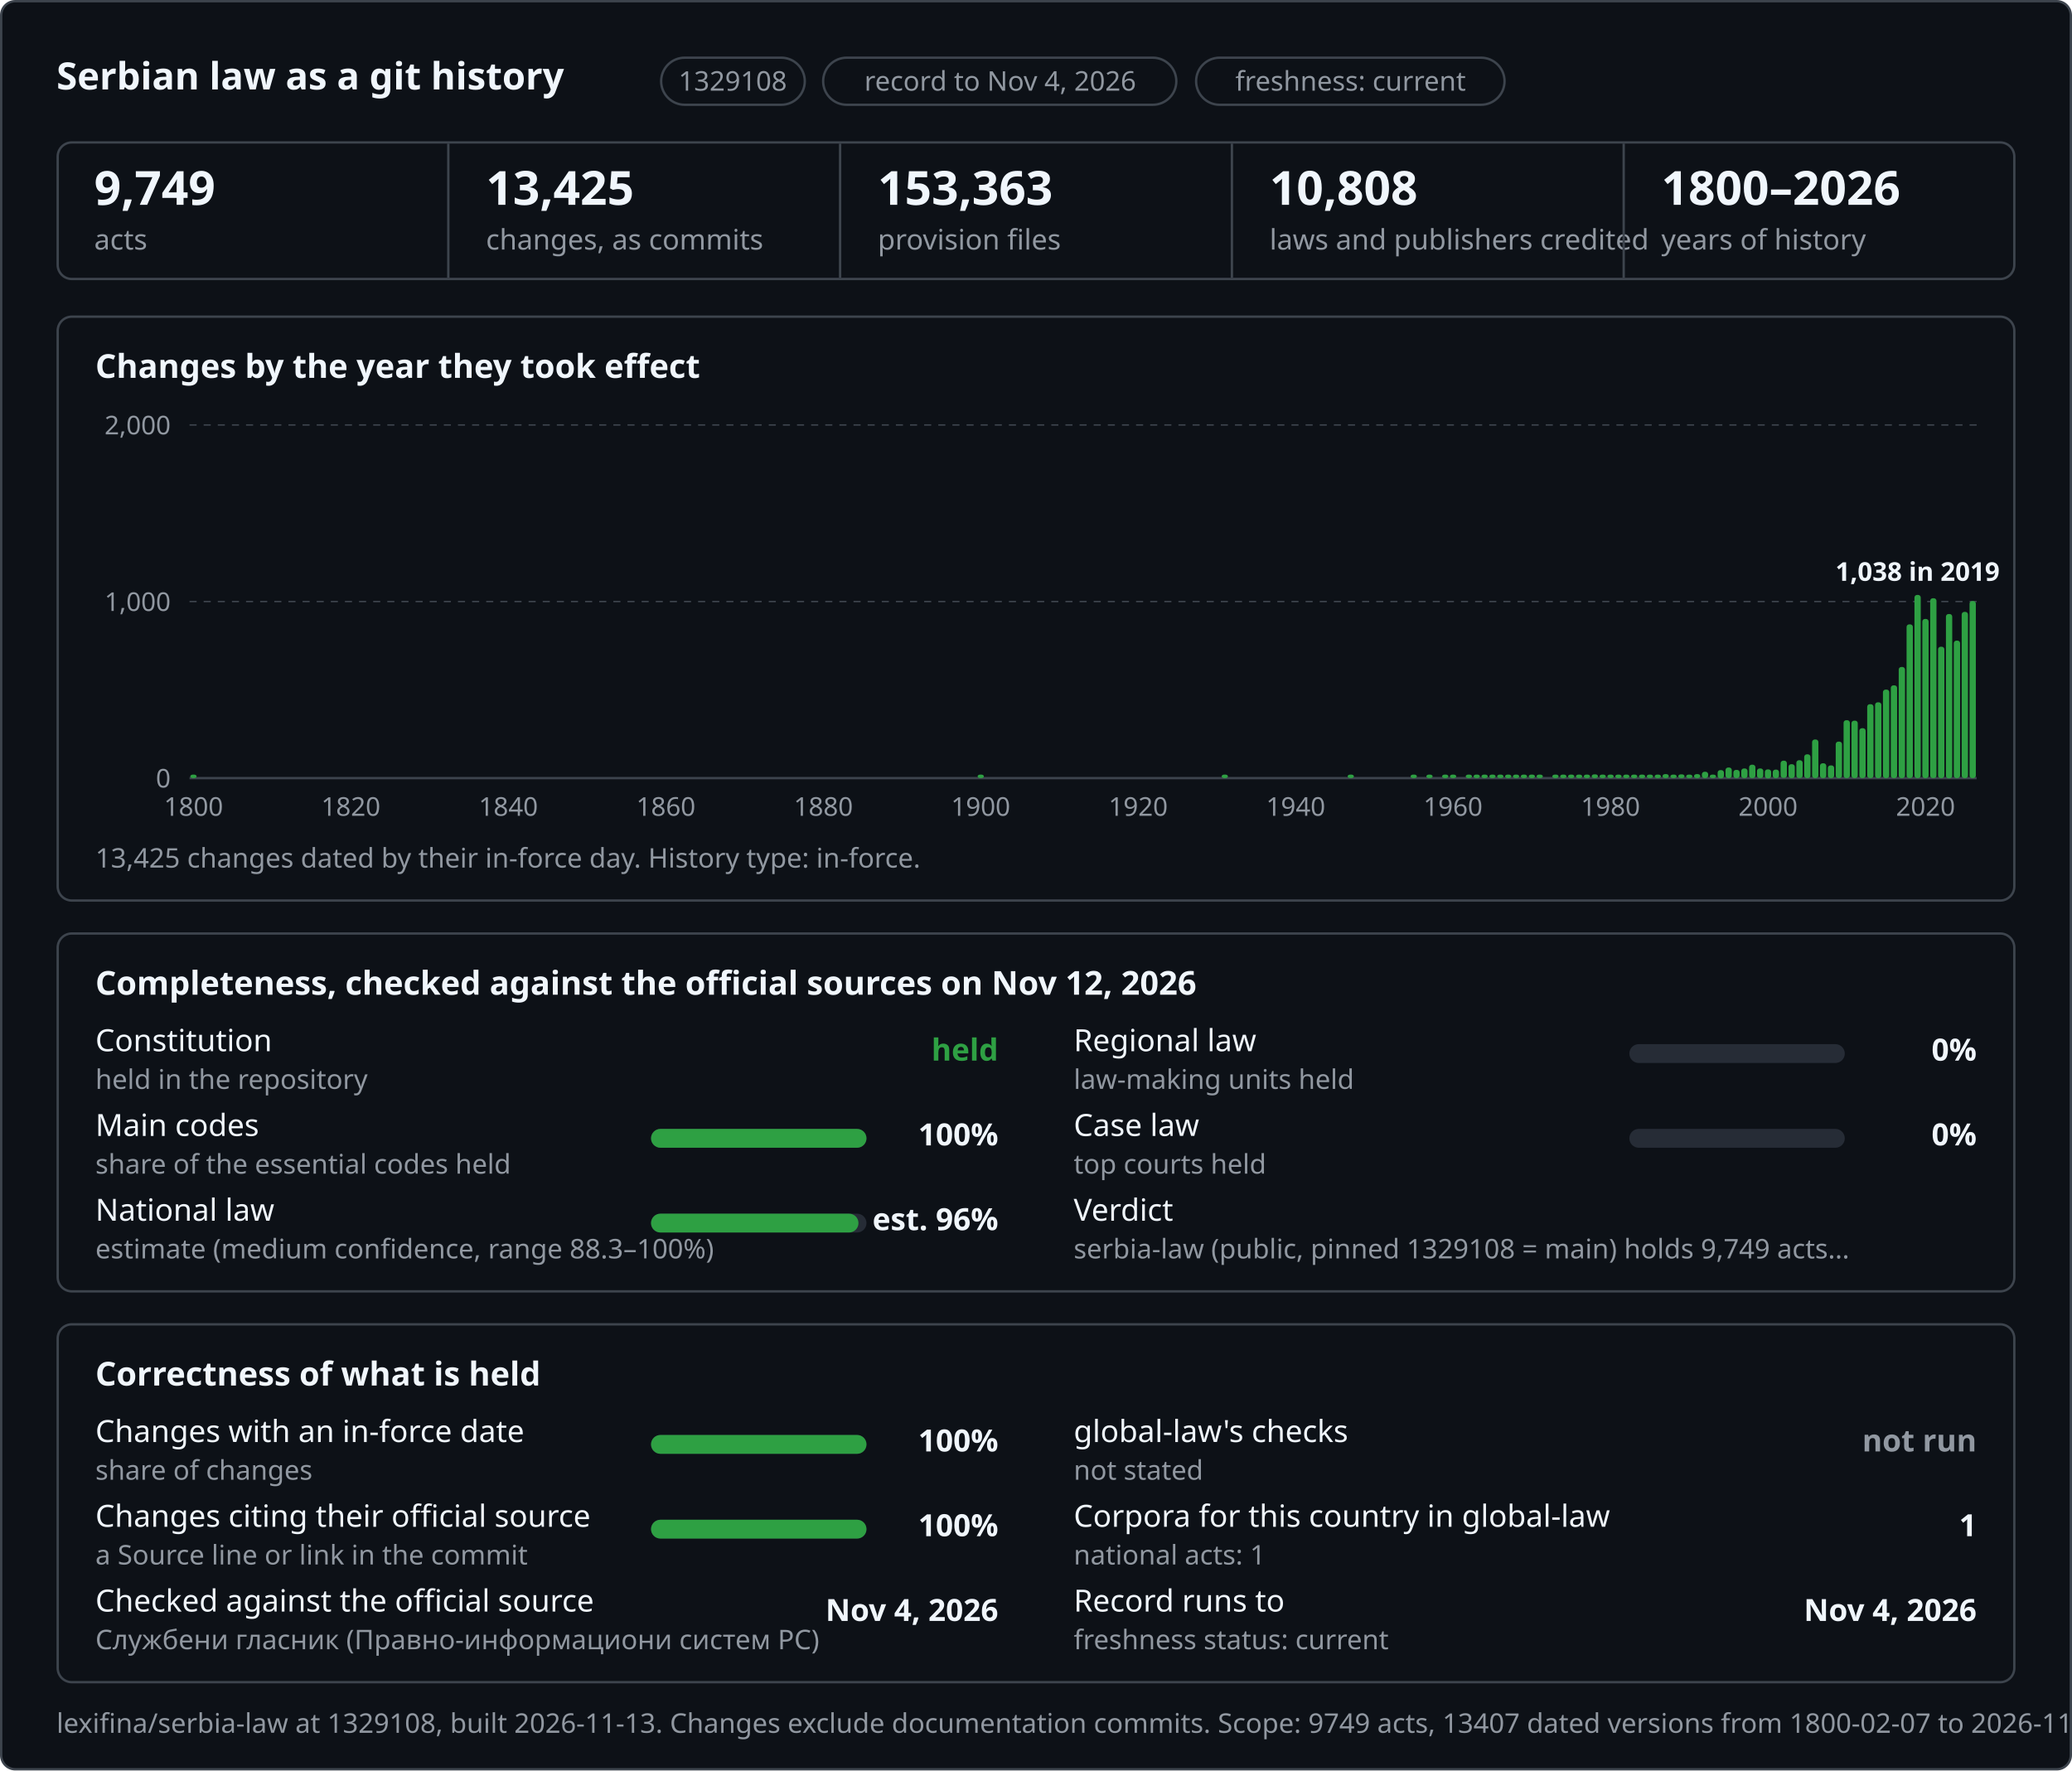
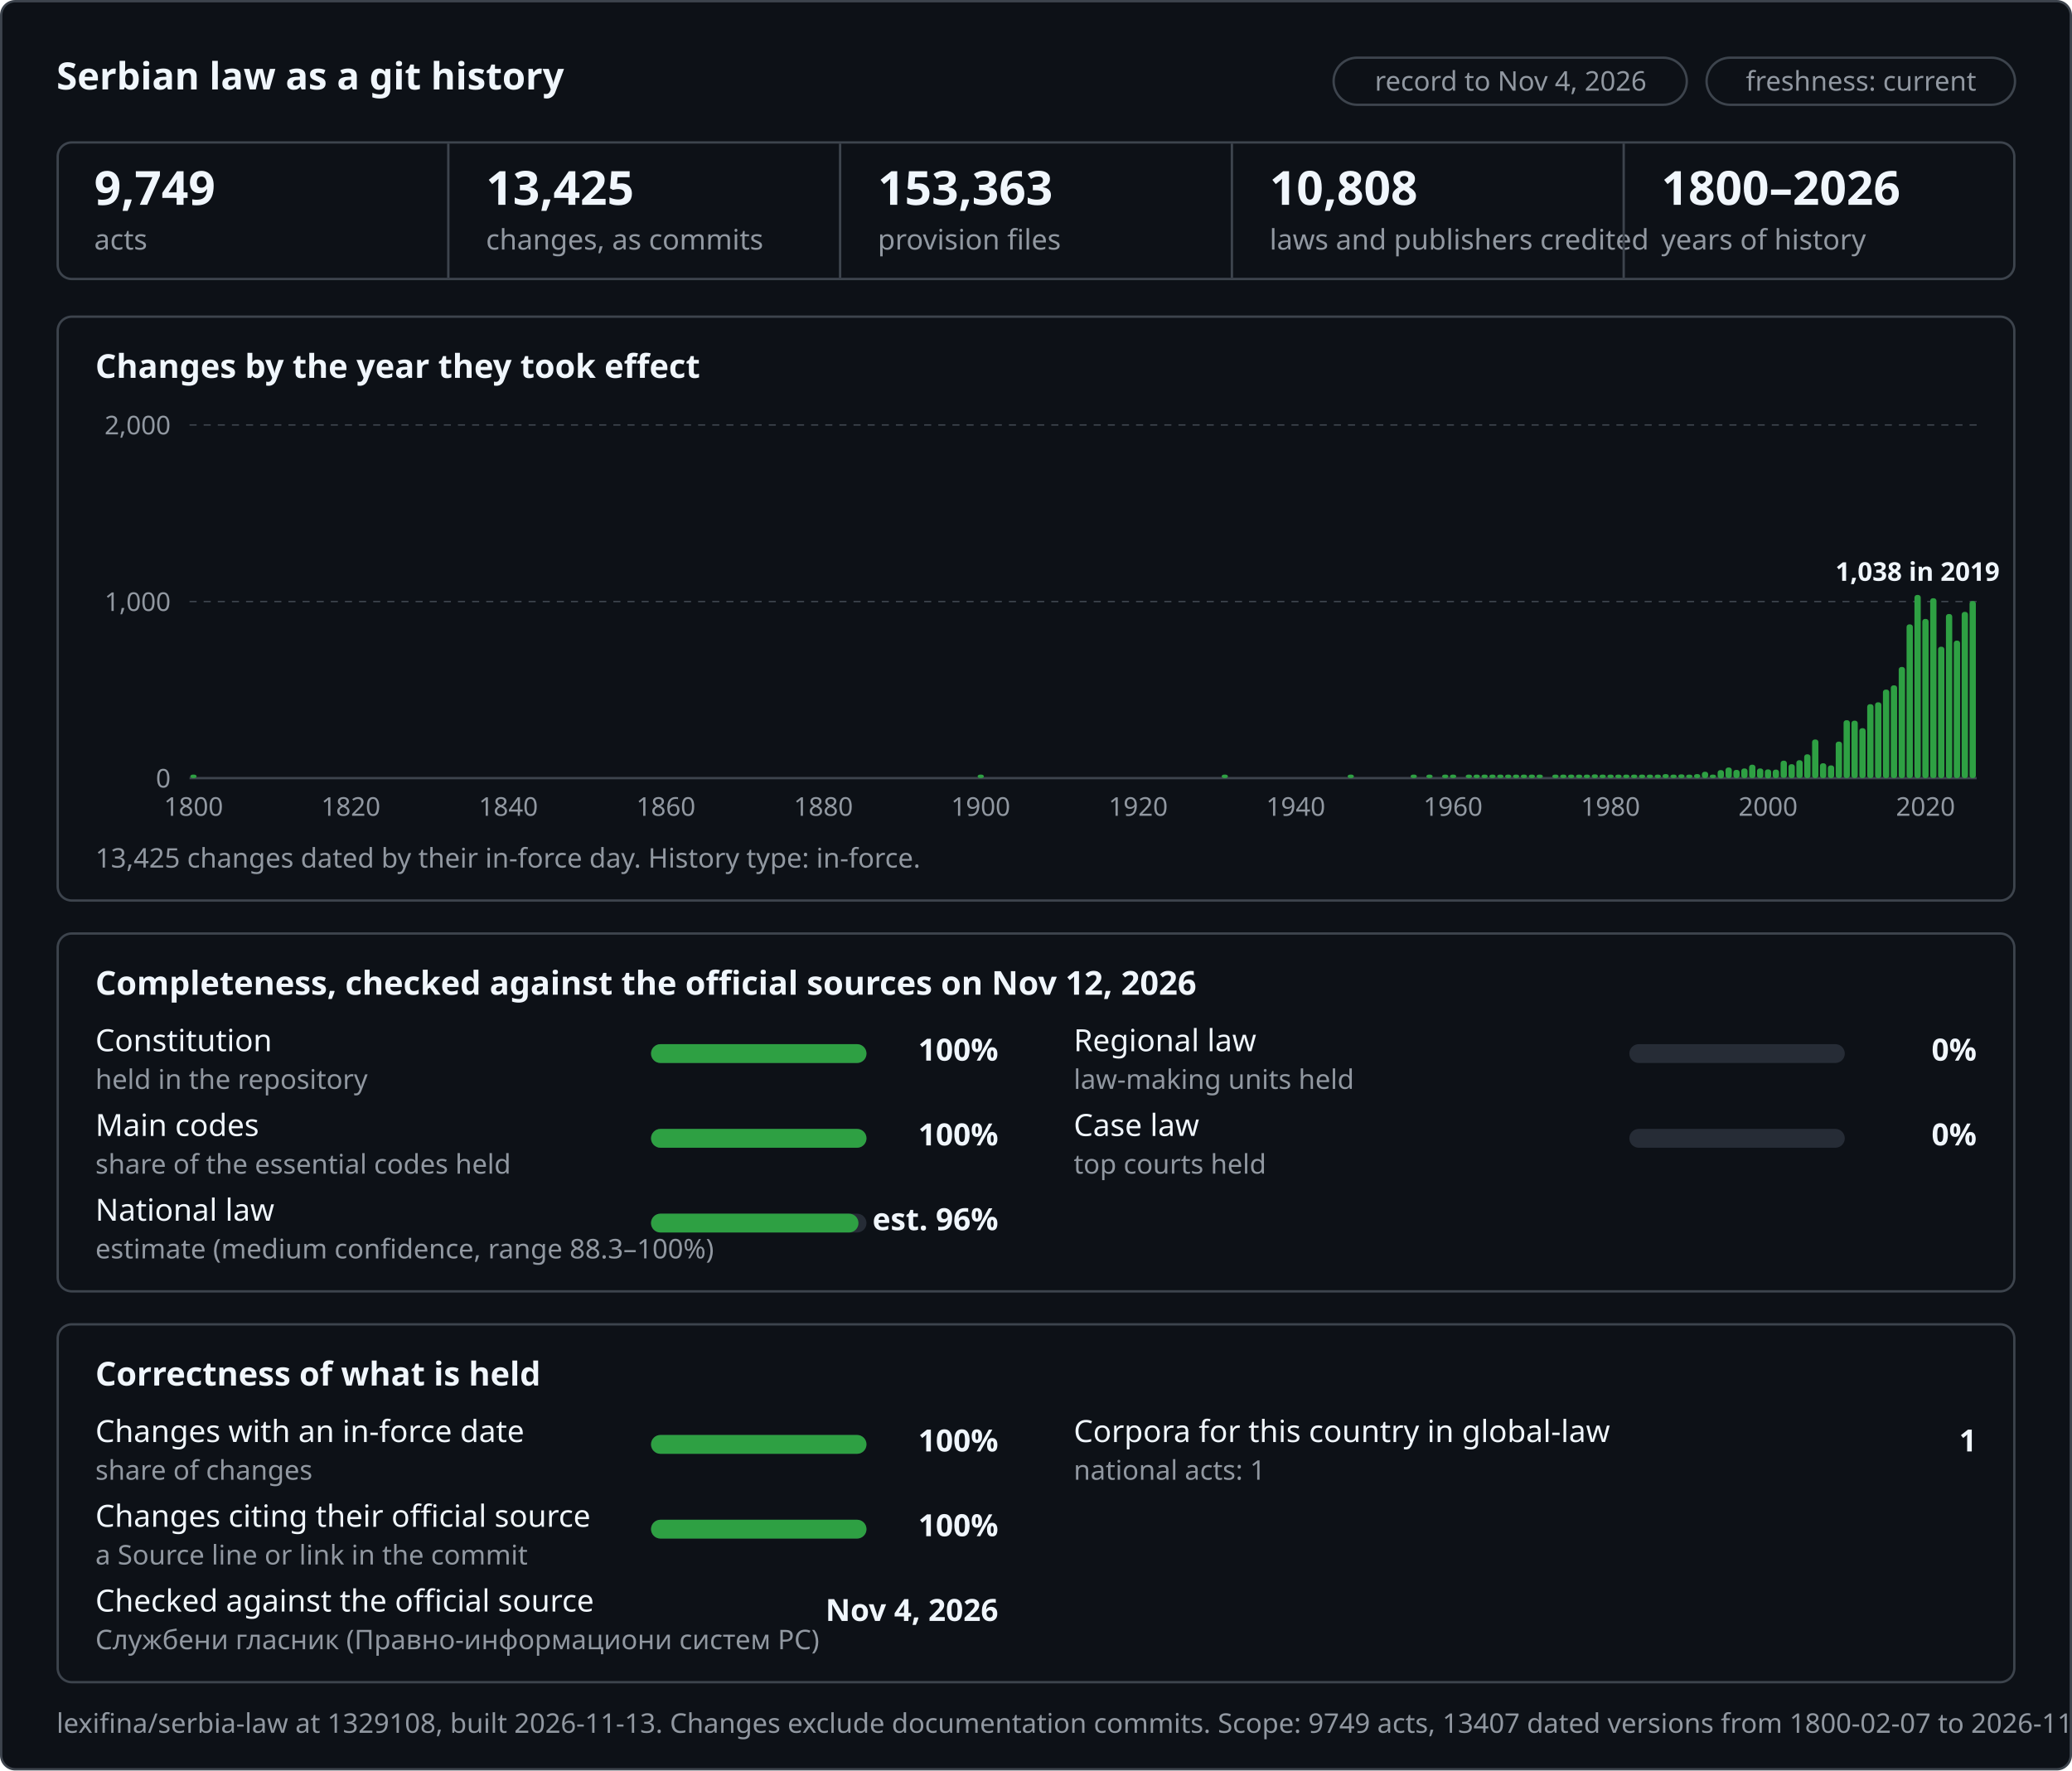
<svg xmlns="http://www.w3.org/2000/svg" width="880" height="752" viewBox="0 0 880 752" font-family="-apple-system,BlinkMacSystemFont,Segoe UI,Noto Sans,Helvetica,Arial,sans-serif">
  <rect x="0.5" y="0.5" width="879" height="751" rx="6" fill="#0d1117" stroke="#3d444d" />
  <text x="24" y="38" font-size="16" font-weight="600" fill="#f0f6fc">Serbian law as a git history</text>
-   <rect x="280.8" y="24.5" width="61" height="20" rx="10" fill="none" stroke="#3d444d" />
-   <text x="311.2" y="38.5" font-size="11.5" font-weight="500" text-anchor="middle" fill="#9198a1">1329108</text>
-   <rect x="349.6" y="24.5" width="150" height="20" rx="10" fill="none" stroke="#3d444d" />
-   <text x="424.8" y="38.5" font-size="11.5" font-weight="500" text-anchor="middle" fill="#9198a1">record to Nov 4, 2026</text>
-   <rect x="508.0" y="24.5" width="131" height="20" rx="10" fill="none" stroke="#3d444d" />
-   <text x="573.6" y="38.5" font-size="11.5" font-weight="500" text-anchor="middle" fill="#9198a1">freshness: current</text>
+   <rect x="566.4" y="24.5" width="150" height="20" rx="10" fill="none" stroke="#3d444d" />
+   <text x="641.6" y="38.5" font-size="11.5" font-weight="500" text-anchor="middle" fill="#9198a1">record to Nov 4, 2026</text>
+   <rect x="724.8" y="24.5" width="131" height="20" rx="10" fill="none" stroke="#3d444d" />
+   <text x="790.4" y="38.5" font-size="11.5" font-weight="500" text-anchor="middle" fill="#9198a1">freshness: current</text>
  <rect x="24.5" y="60.5" width="831" height="58" rx="6" fill="#0d1117" stroke="#3d444d" />
  <text x="40.0" y="87" font-size="20" font-weight="600" fill="#f0f6fc">9,749</text>
  <text x="40.0" y="106" font-size="12" fill="#9198a1">acts</text>
  <line x1="190.4" y1="61" x2="190.4" y2="118" stroke="#3d444d" />
  <text x="206.4" y="87" font-size="20" font-weight="600" fill="#f0f6fc">13,425</text>
  <text x="206.4" y="106" font-size="12" fill="#9198a1">changes, as commits</text>
  <line x1="356.8" y1="61" x2="356.8" y2="118" stroke="#3d444d" />
  <text x="372.8" y="87" font-size="20" font-weight="600" fill="#f0f6fc">153,363</text>
  <text x="372.8" y="106" font-size="12" fill="#9198a1">provision files</text>
  <line x1="523.2" y1="61" x2="523.2" y2="118" stroke="#3d444d" />
  <text x="539.2" y="87" font-size="20" font-weight="600" fill="#f0f6fc">10,808</text>
  <text x="539.2" y="106" font-size="12" fill="#9198a1">laws and publishers credited</text>
  <line x1="689.6" y1="61" x2="689.6" y2="118" stroke="#3d444d" />
  <text x="705.6" y="87" font-size="20" font-weight="600" fill="#f0f6fc">1800–2026</text>
  <text x="705.6" y="106" font-size="12" fill="#9198a1">years of history</text>
  <rect x="24.5" y="134.5" width="831" height="248" rx="6" fill="#0d1117" stroke="#3d444d" />
  <text x="40.5" y="160.5" font-size="14" font-weight="600" fill="#f0f6fc">Changes by the year they took effect</text>
  <line x1="80.5" y1="330.5" x2="839.5" y2="330.5" stroke="#3d444d" stroke-width="1" />
  <text x="72.5" y="334.5" font-size="11" text-anchor="end" fill="#9198a1">0</text>
  <line x1="80.5" y1="255.5" x2="839.5" y2="255.5" stroke="#3d444d" stroke-width="0.6" stroke-dasharray="3 3" />
  <text x="72.5" y="259.5" font-size="11" text-anchor="end" fill="#9198a1">1,000</text>
  <line x1="80.5" y1="180.5" x2="839.5" y2="180.5" stroke="#3d444d" stroke-width="0.6" stroke-dasharray="3 3" />
  <text x="72.5" y="184.5" font-size="11" text-anchor="end" fill="#9198a1">2,000</text>
  <rect x="80.83" y="329.0" width="2.67" height="1.5" rx="1.1" fill="#2ea043" />
  <text x="82.2" y="346.5" font-size="11" text-anchor="middle" fill="#9198a1">1800</text>
  <text x="149.0" y="346.5" font-size="11" text-anchor="middle" fill="#9198a1">1820</text>
  <text x="215.9" y="346.5" font-size="11" text-anchor="middle" fill="#9198a1">1840</text>
  <text x="282.8" y="346.5" font-size="11" text-anchor="middle" fill="#9198a1">1860</text>
  <text x="349.7" y="346.5" font-size="11" text-anchor="middle" fill="#9198a1">1880</text>
  <rect x="415.20" y="329.0" width="2.67" height="1.5" rx="1.1" fill="#2ea043" />
  <text x="416.5" y="346.5" font-size="11" text-anchor="middle" fill="#9198a1">1900</text>
  <text x="483.4" y="346.5" font-size="11" text-anchor="middle" fill="#9198a1">1920</text>
  <rect x="518.85" y="329.0" width="2.67" height="1.5" rx="1.1" fill="#2ea043" />
  <text x="550.3" y="346.5" font-size="11" text-anchor="middle" fill="#9198a1">1940</text>
  <rect x="572.35" y="329.0" width="2.67" height="1.5" rx="1.1" fill="#2ea043" />
  <rect x="599.09" y="329.0" width="2.67" height="1.5" rx="1.1" fill="#2ea043" />
  <rect x="605.78" y="329.0" width="2.67" height="1.5" rx="1.1" fill="#2ea043" />
  <rect x="612.47" y="329.0" width="2.67" height="1.5" rx="1.1" fill="#2ea043" />
  <rect x="615.81" y="329.0" width="2.67" height="1.5" rx="1.1" fill="#2ea043" />
  <text x="617.1" y="346.5" font-size="11" text-anchor="middle" fill="#9198a1">1960</text>
  <rect x="622.50" y="329.0" width="2.67" height="1.5" rx="1.1" fill="#2ea043" />
  <rect x="625.84" y="329.0" width="2.67" height="1.5" rx="1.1" fill="#2ea043" />
  <rect x="629.19" y="329.0" width="2.67" height="1.5" rx="1.1" fill="#2ea043" />
  <rect x="632.53" y="329.0" width="2.67" height="1.5" rx="1.1" fill="#2ea043" />
  <rect x="635.87" y="329.0" width="2.67" height="1.5" rx="1.1" fill="#2ea043" />
  <rect x="639.22" y="329.0" width="2.67" height="1.5" rx="1.1" fill="#2ea043" />
  <rect x="642.56" y="329.0" width="2.67" height="1.5" rx="1.1" fill="#2ea043" />
  <rect x="645.90" y="329.0" width="2.67" height="1.5" rx="1.1" fill="#2ea043" />
  <rect x="649.25" y="329.0" width="2.67" height="1.5" rx="1.1" fill="#2ea043" />
  <rect x="652.59" y="329.0" width="2.67" height="1.5" rx="1.1" fill="#2ea043" />
  <rect x="659.28" y="329.0" width="2.67" height="1.5" rx="1.1" fill="#2ea043" />
  <rect x="662.62" y="329.0" width="2.67" height="1.5" rx="1.1" fill="#2ea043" />
  <rect x="665.97" y="329.0" width="2.67" height="1.5" rx="1.1" fill="#2ea043" />
  <rect x="669.31" y="329.0" width="2.67" height="1.5" rx="1.1" fill="#2ea043" />
  <rect x="672.65" y="329.0" width="2.67" height="1.5" rx="1.1" fill="#2ea043" />
  <rect x="676.00" y="328.9" width="2.67" height="1.6" rx="1.1" fill="#2ea043" />
  <rect x="679.34" y="329.0" width="2.67" height="1.5" rx="1.1" fill="#2ea043" />
  <rect x="682.68" y="329.0" width="2.67" height="1.5" rx="1.1" fill="#2ea043" />
  <text x="684.0" y="346.5" font-size="11" text-anchor="middle" fill="#9198a1">1980</text>
  <rect x="686.03" y="329.0" width="2.67" height="1.5" rx="1.1" fill="#2ea043" />
  <rect x="689.37" y="329.0" width="2.67" height="1.5" rx="1.1" fill="#2ea043" />
  <rect x="692.72" y="329.0" width="2.67" height="1.5" rx="1.1" fill="#2ea043" />
  <rect x="696.06" y="329.0" width="2.67" height="1.5" rx="1.1" fill="#2ea043" />
  <rect x="699.40" y="329.0" width="2.67" height="1.5" rx="1.1" fill="#2ea043" />
  <rect x="702.75" y="329.0" width="2.67" height="1.5" rx="1.1" fill="#2ea043" />
  <rect x="706.09" y="328.8" width="2.67" height="1.7" rx="1.1" fill="#2ea043" />
  <rect x="709.43" y="329.0" width="2.67" height="1.5" rx="1.1" fill="#2ea043" />
  <rect x="712.78" y="328.9" width="2.67" height="1.6" rx="1.1" fill="#2ea043" />
  <rect x="716.12" y="329.0" width="2.67" height="1.5" rx="1.1" fill="#2ea043" />
  <rect x="719.46" y="328.8" width="2.67" height="1.7" rx="1.1" fill="#2ea043" />
  <rect x="722.81" y="327.8" width="2.67" height="2.7" rx="1.1" fill="#2ea043" />
  <rect x="726.15" y="329.0" width="2.67" height="1.5" rx="1.1" fill="#2ea043" />
  <rect x="729.50" y="327.1" width="2.67" height="3.5" rx="1.1" fill="#2ea043" />
  <rect x="732.84" y="326.0" width="2.67" height="4.5" rx="1.1" fill="#2ea043" />
  <rect x="736.18" y="327.0" width="2.67" height="3.5" rx="1.1" fill="#2ea043" />
  <rect x="739.53" y="326.4" width="2.67" height="4.1" rx="1.1" fill="#2ea043" />
  <rect x="742.87" y="324.8" width="2.67" height="5.7" rx="1.1" fill="#2ea043" />
  <rect x="746.21" y="326.4" width="2.67" height="4.1" rx="1.1" fill="#2ea043" />
  <rect x="749.56" y="326.8" width="2.67" height="3.8" rx="1.1" fill="#2ea043" />
  <text x="750.9" y="346.5" font-size="11" text-anchor="middle" fill="#9198a1">2000</text>
  <rect x="752.90" y="326.9" width="2.67" height="3.6" rx="1.1" fill="#2ea043" />
  <rect x="756.24" y="323.1" width="2.67" height="7.3" rx="1.1" fill="#2ea043" />
  <rect x="759.59" y="324.6" width="2.67" height="5.9" rx="1.1" fill="#2ea043" />
  <rect x="762.93" y="322.9" width="2.67" height="7.6" rx="1.1" fill="#2ea043" />
  <rect x="766.27" y="320.4" width="2.67" height="10.1" rx="1.1" fill="#2ea043" />
  <rect x="769.62" y="314.1" width="2.67" height="16.4" rx="1.1" fill="#2ea043" />
  <rect x="772.96" y="324.2" width="2.67" height="6.3" rx="1.1" fill="#2ea043" />
  <rect x="776.31" y="325.1" width="2.67" height="5.4" rx="1.1" fill="#2ea043" />
  <rect x="779.65" y="315.0" width="2.67" height="15.5" rx="1.1" fill="#2ea043" />
  <rect x="782.99" y="305.9" width="2.67" height="24.6" rx="1.1" fill="#2ea043" />
  <rect x="786.34" y="306.1" width="2.67" height="24.4" rx="1.1" fill="#2ea043" />
  <rect x="789.68" y="309.3" width="2.67" height="21.2" rx="1.1" fill="#2ea043" />
  <rect x="793.02" y="299.1" width="2.67" height="31.4" rx="1.1" fill="#2ea043" />
  <rect x="796.37" y="298.3" width="2.67" height="32.2" rx="1.1" fill="#2ea043" />
  <rect x="799.71" y="292.9" width="2.67" height="37.6" rx="1.1" fill="#2ea043" />
  <rect x="803.05" y="291.1" width="2.67" height="39.4" rx="1.1" fill="#2ea043" />
  <rect x="806.40" y="283.3" width="2.67" height="47.2" rx="1.1" fill="#2ea043" />
  <rect x="809.74" y="265.2" width="2.67" height="65.3" rx="1.1" fill="#2ea043" />
  <rect x="813.09" y="252.7" width="2.67" height="77.8" rx="1.1" fill="#2ea043" />
  <text x="814.4" y="246.7" font-size="11" font-weight="600" text-anchor="middle" fill="#f0f6fc">1,038 in 2019</text>
  <rect x="816.43" y="262.9" width="2.67" height="67.6" rx="1.1" fill="#2ea043" />
  <text x="817.8" y="346.5" font-size="11" text-anchor="middle" fill="#9198a1">2020</text>
  <rect x="819.77" y="254.1" width="2.67" height="76.4" rx="1.1" fill="#2ea043" />
  <rect x="823.12" y="274.7" width="2.67" height="55.8" rx="1.1" fill="#2ea043" />
  <rect x="826.46" y="260.8" width="2.67" height="69.8" rx="1.1" fill="#2ea043" />
  <rect x="829.80" y="272.1" width="2.67" height="58.4" rx="1.1" fill="#2ea043" />
  <rect x="833.15" y="259.9" width="2.67" height="70.6" rx="1.1" fill="#2ea043" />
  <rect x="836.49" y="255.3" width="2.67" height="75.2" rx="1.1" fill="#2ea043" />
  <text x="40.5" y="368.5" font-size="11.5" fill="#9198a1">13,425 changes dated by their in-force day. History type: in-force.</text>
  <rect x="24.5" y="396.5" width="831" height="152" rx="6" fill="#0d1117" stroke="#3d444d" />
  <text x="40.5" y="422.5" font-size="14" font-weight="600" fill="#f0f6fc">Completeness, checked against the official sources on Nov 12, 2026</text>
  <text x="40.5" y="446.5" font-size="13" fill="#f0f6fc">Constitution</text>
  <text x="40.5" y="462.5" font-size="11.5" fill="#9198a1">held in the repository</text>
-   <text x="424.0" y="450.5" font-size="13" font-weight="600" text-anchor="end" fill="#2ea043">held</text>
+   <g>
+     <rect x="276.5" y="443.5" width="91.5" height="8" rx="4" fill="#262c36" />
+     <rect x="276.5" y="443.5" width="91.5" height="8" rx="4" fill="#2ea043" />
+   </g>
+   <text x="424.0" y="450.5" font-size="13" font-weight="600" text-anchor="end" fill="#f0f6fc">100%</text>
  <text x="40.5" y="482.5" font-size="13" fill="#f0f6fc">Main codes</text>
  <text x="40.5" y="498.5" font-size="11.5" fill="#9198a1">share of the essential codes held</text>
  <g>
    <rect x="276.5" y="479.5" width="91.5" height="8" rx="4" fill="#262c36" />
    <rect x="276.5" y="479.5" width="91.5" height="8" rx="4" fill="#2ea043" />
  </g>
  <text x="424.0" y="486.5" font-size="13" font-weight="600" text-anchor="end" fill="#f0f6fc">100%</text>
  <text x="40.5" y="518.5" font-size="13" fill="#f0f6fc">National law</text>
  <text x="40.5" y="534.5" font-size="11.5" fill="#9198a1">estimate (medium confidence, range 88.3–100%)</text>
  <g>
    <rect x="276.5" y="515.5" width="91.5" height="8" rx="4" fill="#262c36" />
    <rect x="276.5" y="515.5" width="88.1" height="8" rx="4" fill="#2ea043" />
  </g>
  <text x="424.0" y="522.5" font-size="13" font-weight="600" text-anchor="end" fill="#f0f6fc">est. 96%</text>
  <text x="456.0" y="446.5" font-size="13" fill="#f0f6fc">Regional law</text>
  <text x="456.0" y="462.5" font-size="11.5" fill="#9198a1">law-making units held</text>
  <g>
    <rect x="692.0" y="443.5" width="91.5" height="8" rx="4" fill="#262c36" />
  </g>
  <text x="839.5" y="450.5" font-size="13" font-weight="600" text-anchor="end" fill="#f0f6fc">0%</text>
  <text x="456.0" y="482.5" font-size="13" fill="#f0f6fc">Case law</text>
  <text x="456.0" y="498.5" font-size="11.5" fill="#9198a1">top courts held</text>
  <g>
    <rect x="692.0" y="479.5" width="91.5" height="8" rx="4" fill="#262c36" />
  </g>
  <text x="839.5" y="486.5" font-size="13" font-weight="600" text-anchor="end" fill="#f0f6fc">0%</text>
-   <text x="456.0" y="518.5" font-size="13" fill="#f0f6fc">Verdict</text>
-   <text x="456.0" y="534.5" font-size="11.5" fill="#9198a1">serbia-law (public, pinned 1329108 = main) holds 9,749 acts…</text>
-   <text x="839.5" y="522.5" font-size="13" font-weight="600" text-anchor="end" fill="#9198a1" />
  <rect x="24.5" y="562.5" width="831" height="152" rx="6" fill="#0d1117" stroke="#3d444d" />
  <text x="40.5" y="588.5" font-size="14" font-weight="600" fill="#f0f6fc">Correctness of what is held</text>
  <text x="40.5" y="612.5" font-size="13" fill="#f0f6fc">Changes with an in-force date</text>
  <text x="40.5" y="628.5" font-size="11.5" fill="#9198a1">share of changes</text>
  <g>
    <rect x="276.5" y="609.5" width="91.5" height="8" rx="4" fill="#262c36" />
    <rect x="276.5" y="609.5" width="91.5" height="8" rx="4" fill="#2ea043" />
  </g>
  <text x="424.0" y="616.5" font-size="13" font-weight="600" text-anchor="end" fill="#f0f6fc">100%</text>
  <text x="40.5" y="648.5" font-size="13" fill="#f0f6fc">Changes citing their official source</text>
  <text x="40.5" y="664.5" font-size="11.5" fill="#9198a1">a Source line or link in the commit</text>
  <g>
    <rect x="276.5" y="645.5" width="91.5" height="8" rx="4" fill="#262c36" />
    <rect x="276.5" y="645.5" width="91.5" height="8" rx="4" fill="#2ea043" />
  </g>
  <text x="424.0" y="652.5" font-size="13" font-weight="600" text-anchor="end" fill="#f0f6fc">100%</text>
  <text x="40.5" y="684.5" font-size="13" fill="#f0f6fc">Checked against the official source</text>
  <text x="40.5" y="700.5" font-size="11.5" fill="#9198a1">Службени гласник (Правно-информациони систем РС)</text>
  <text x="424.0" y="688.5" font-size="13" font-weight="600" text-anchor="end" fill="#f0f6fc">Nov 4, 2026</text>
-   <text x="456.0" y="612.5" font-size="13" fill="#f0f6fc">global-law's checks</text>
-   <text x="456.0" y="628.5" font-size="11.5" fill="#9198a1">not stated</text>
-   <text x="839.5" y="616.5" font-size="13" font-weight="600" text-anchor="end" fill="#9198a1">not run</text>
-   <text x="456.0" y="648.5" font-size="13" fill="#f0f6fc">Corpora for this country in global-law</text>
-   <text x="456.0" y="664.5" font-size="11.5" fill="#9198a1">national acts: 1</text>
-   <text x="839.5" y="652.5" font-size="13" font-weight="600" text-anchor="end" fill="#f0f6fc">1</text>
-   <text x="456.0" y="684.5" font-size="13" fill="#f0f6fc">Record runs to</text>
-   <text x="456.0" y="700.5" font-size="11.5" fill="#9198a1">freshness status: current</text>
-   <text x="839.5" y="688.5" font-size="13" font-weight="600" text-anchor="end" fill="#f0f6fc">Nov 4, 2026</text>
+   <text x="456.0" y="612.5" font-size="13" fill="#f0f6fc">Corpora for this country in global-law</text>
+   <text x="456.0" y="628.5" font-size="11.5" fill="#9198a1">national acts: 1</text>
+   <text x="839.5" y="616.5" font-size="13" font-weight="600" text-anchor="end" fill="#f0f6fc">1</text>
  <text x="24" y="736" font-size="11.5" fill="#9198a1">lexifina/serbia-law at 1329108, built 2026-11-13. Changes exclude documentation commits. Scope: 9749 acts, 13407 dated versions from 1800-02-07 to 2026-11-01</text>
</svg>
